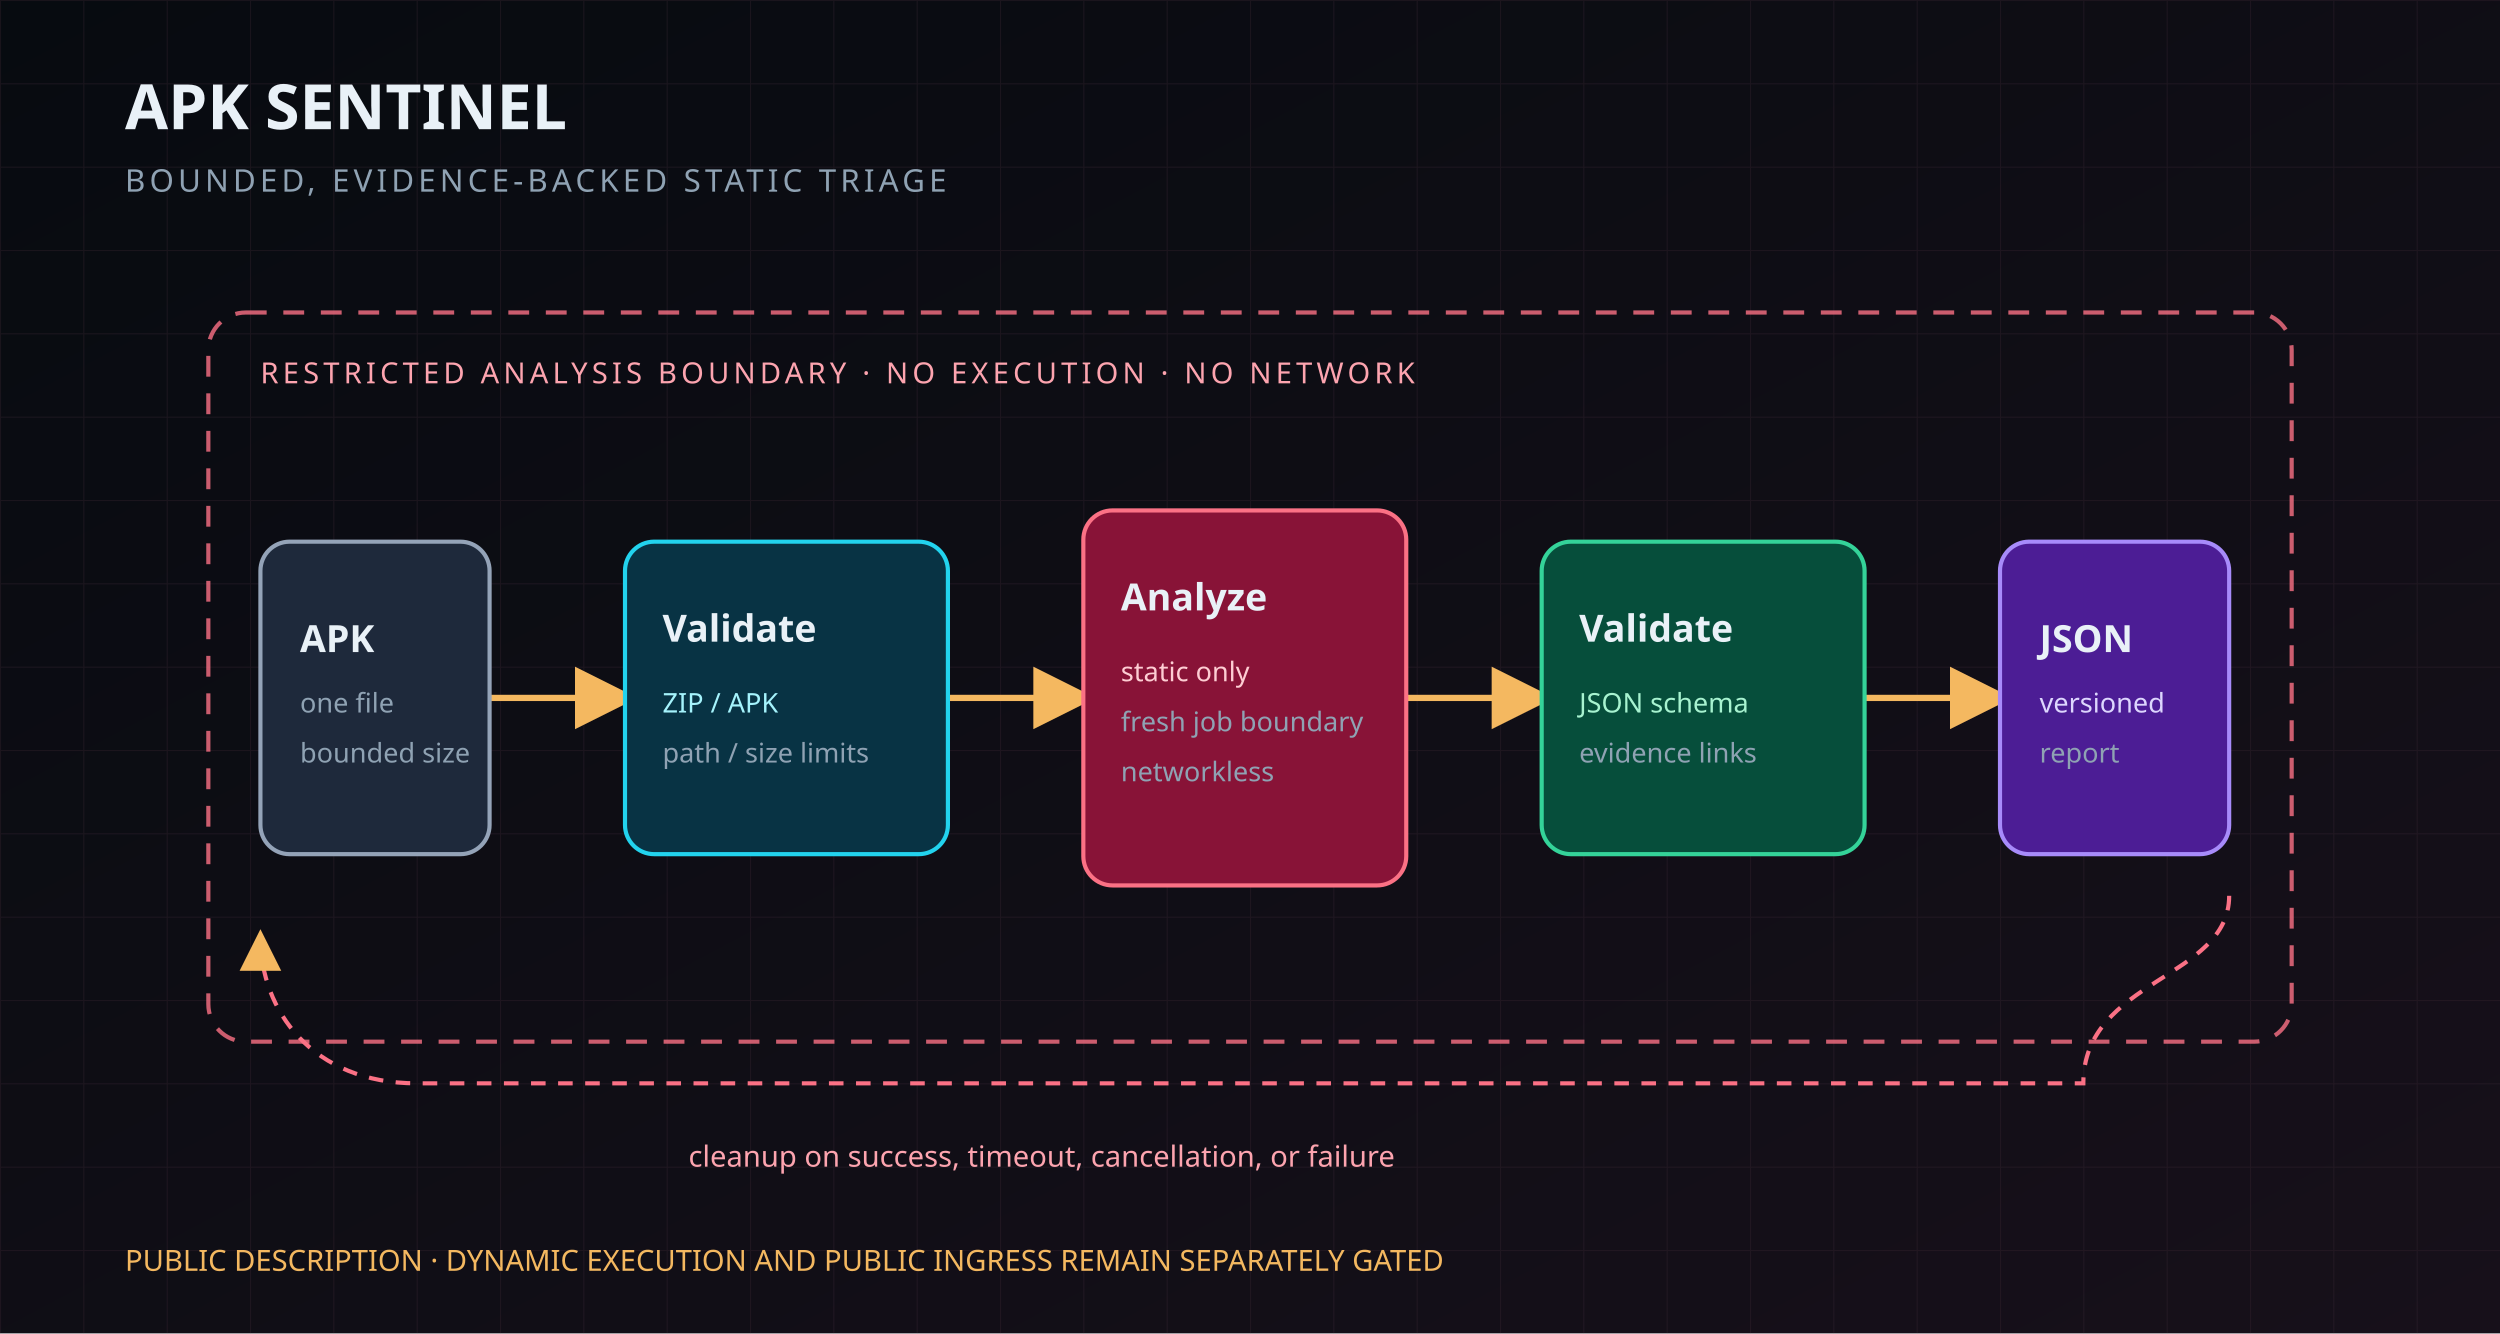
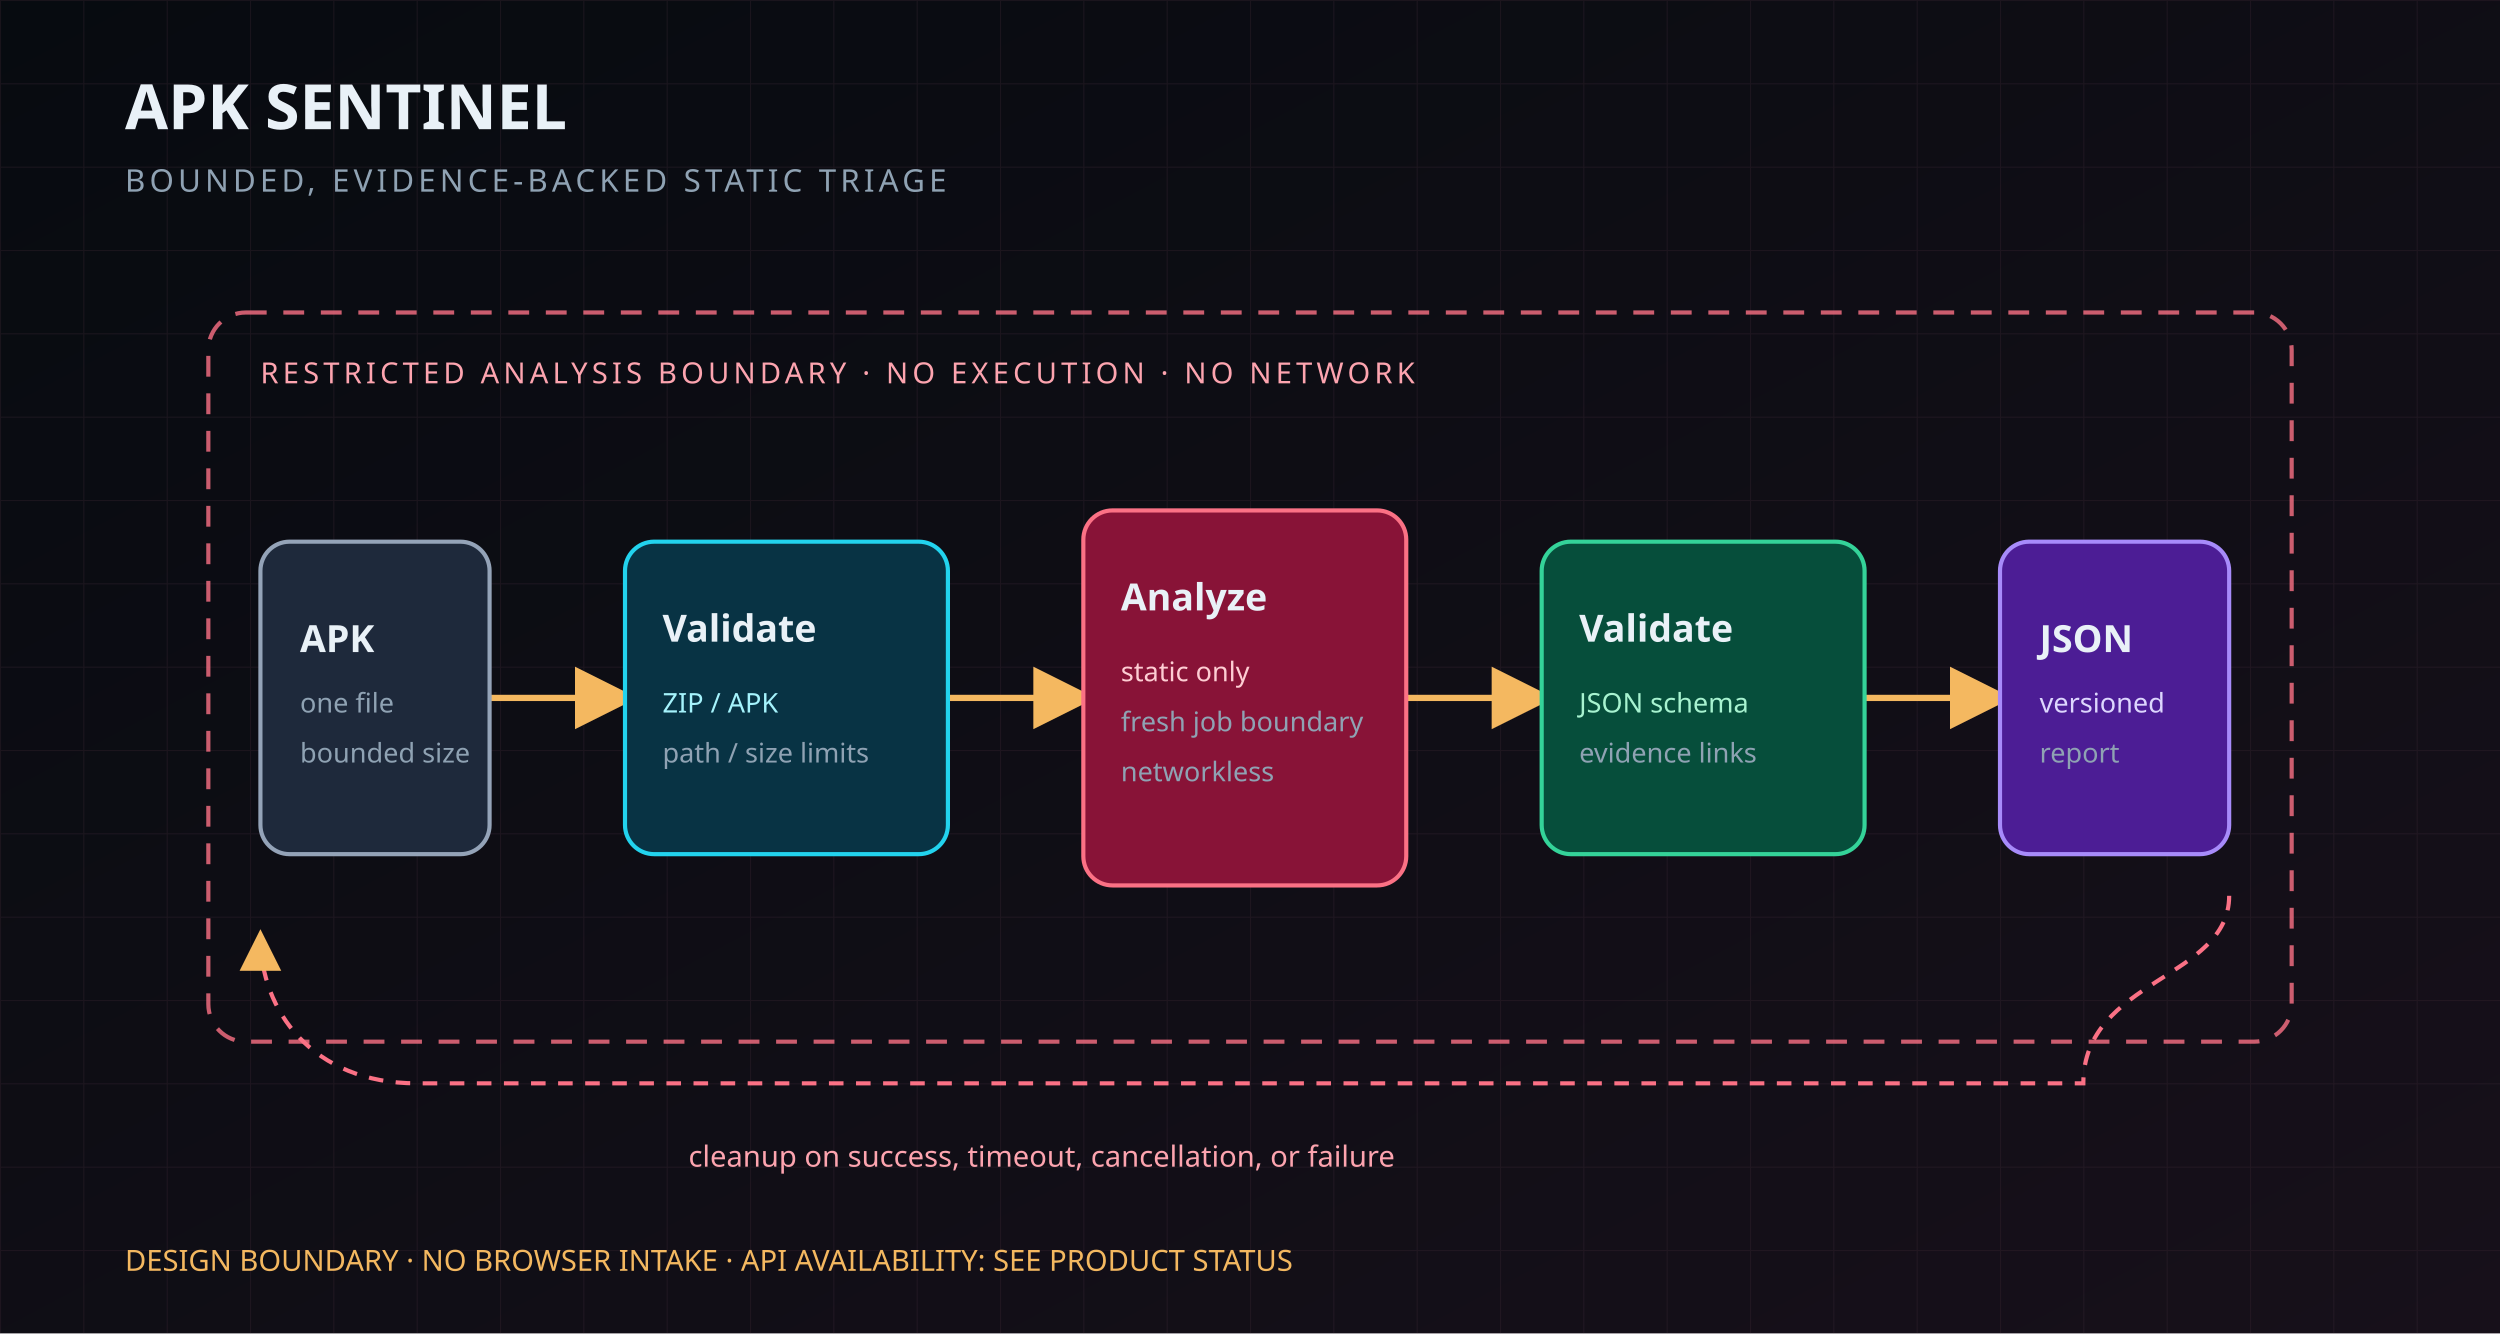
<svg xmlns="http://www.w3.org/2000/svg" width="1200" height="640" viewBox="0 0 1200 640" role="img" aria-labelledby="title desc">
  <defs>
    <linearGradient id="bg" x1="0" y1="0" x2="1" y2="1">
      <stop stop-color="#070b10" />
      <stop offset="1" stop-color="#17101a" />
    </linearGradient>
    <marker id="arrow" markerWidth="10" markerHeight="10" refX="8" refY="5" orient="auto">
      <path d="M0,0 L10,5 L0,10 z" fill="#f4b860" />
    </marker>
    <pattern id="grid" width="40" height="40" patternUnits="userSpaceOnUse">
      <path d="M40 0H0V40" fill="none" stroke="#382632" stroke-width="1" />
    </pattern>
  </defs>
  <rect width="1200" height="640" fill="url(#bg)" />
  <rect width="1200" height="640" fill="url(#grid)" opacity=".35" />
  <text x="60" y="62" fill="#e9f1f7" font-family="system-ui,sans-serif" font-size="30" font-weight="700">APK SENTINEL</text>
  <text x="60" y="92" fill="#8fa2b3" font-family="system-ui,sans-serif" font-size="15" letter-spacing="2">BOUNDED, EVIDENCE-BACKED STATIC TRIAGE</text>
  <rect x="100" y="150" width="1000" height="350" rx="18" fill="none" stroke="#fb7185" stroke-width="2" stroke-dasharray="10 8" opacity=".8" />
  <text x="125" y="184" fill="#fda4af" font-family="system-ui,sans-serif" font-size="14" letter-spacing="2">RESTRICTED ANALYSIS BOUNDARY · NO EXECUTION · NO NETWORK</text>
  <g stroke="#f4b860" stroke-width="3" fill="none" marker-end="url(#arrow)">
    <path d="M235 335H300" />
    <path d="M455 335H520" />
    <path d="M675 335H740" />
    <path d="M895 335H960" />
  </g>
  <g font-family="system-ui,sans-serif">
    <g transform="translate(125 260)">
      <rect width="110" height="150" rx="14" fill="#1e293b" stroke="#94a3b8" stroke-width="2" />
      <text x="19" y="53" fill="#e9f1f7" font-size="18" font-weight="700">APK</text>
      <text x="19" y="82" fill="#8fa2b3" font-size="13">one file</text>
      <text x="19" y="106" fill="#8fa2b3" font-size="13">bounded size</text>
    </g>
    <g transform="translate(300 260)">
      <rect width="155" height="150" rx="14" fill="#083344" stroke="#22d3ee" stroke-width="2" />
      <text x="18" y="48" fill="#e9f1f7" font-size="18" font-weight="700">Validate</text>
      <text x="18" y="82" fill="#a5f3fc" font-size="13">ZIP / APK</text>
      <text x="18" y="106" fill="#8fa2b3" font-size="13">path / size limits</text>
    </g>
    <g transform="translate(520 245)">
      <rect width="155" height="180" rx="14" fill="#881337" stroke="#fb7185" stroke-width="2" />
      <text x="18" y="48" fill="#e9f1f7" font-size="18" font-weight="700">Analyze</text>
      <text x="18" y="82" fill="#fecdd3" font-size="13">static only</text>
      <text x="18" y="106" fill="#8fa2b3" font-size="13">fresh job boundary</text>
      <text x="18" y="130" fill="#8fa2b3" font-size="13">networkless</text>
    </g>
    <g transform="translate(740 260)">
      <rect width="155" height="150" rx="14" fill="#064e3b" stroke="#34d399" stroke-width="2" />
      <text x="18" y="48" fill="#e9f1f7" font-size="18" font-weight="700">Validate</text>
      <text x="18" y="82" fill="#a7f3d0" font-size="13">JSON schema</text>
      <text x="18" y="106" fill="#8fa2b3" font-size="13">evidence links</text>
    </g>
    <g transform="translate(960 260)">
      <rect width="110" height="150" rx="14" fill="#4c1d95" stroke="#a78bfa" stroke-width="2" />
      <text x="19" y="53" fill="#e9f1f7" font-size="18" font-weight="700">JSON</text>
      <text x="19" y="82" fill="#ddd6fe" font-size="13">versioned</text>
      <text x="19" y="106" fill="#8fa2b3" font-size="13">report</text>
    </g>
  </g>
  <path d="M1070 430 C1070 470 1000 470 1000 520 H200 C150 520 125 485 125 450" fill="none" stroke="#fb7185" stroke-width="2" stroke-dasharray="7 6" marker-end="url(#arrow)" />
  <text x="500" y="560" fill="#fda4af" font-family="system-ui,sans-serif" font-size="14" text-anchor="middle">cleanup on success, timeout, cancellation, or failure</text>
-   <text x="60" y="610" fill="#f4b860" font-family="system-ui,sans-serif" font-size="14">PUBLIC DESCRIPTION · DYNAMIC EXECUTION AND PUBLIC INGRESS REMAIN SEPARATELY GATED</text>
+   <text x="60" y="610" fill="#f4b860" font-family="system-ui,sans-serif" font-size="14">DESIGN BOUNDARY · NO BROWSER INTAKE · API AVAILABILITY: SEE PRODUCT STATUS</text>
</svg>
